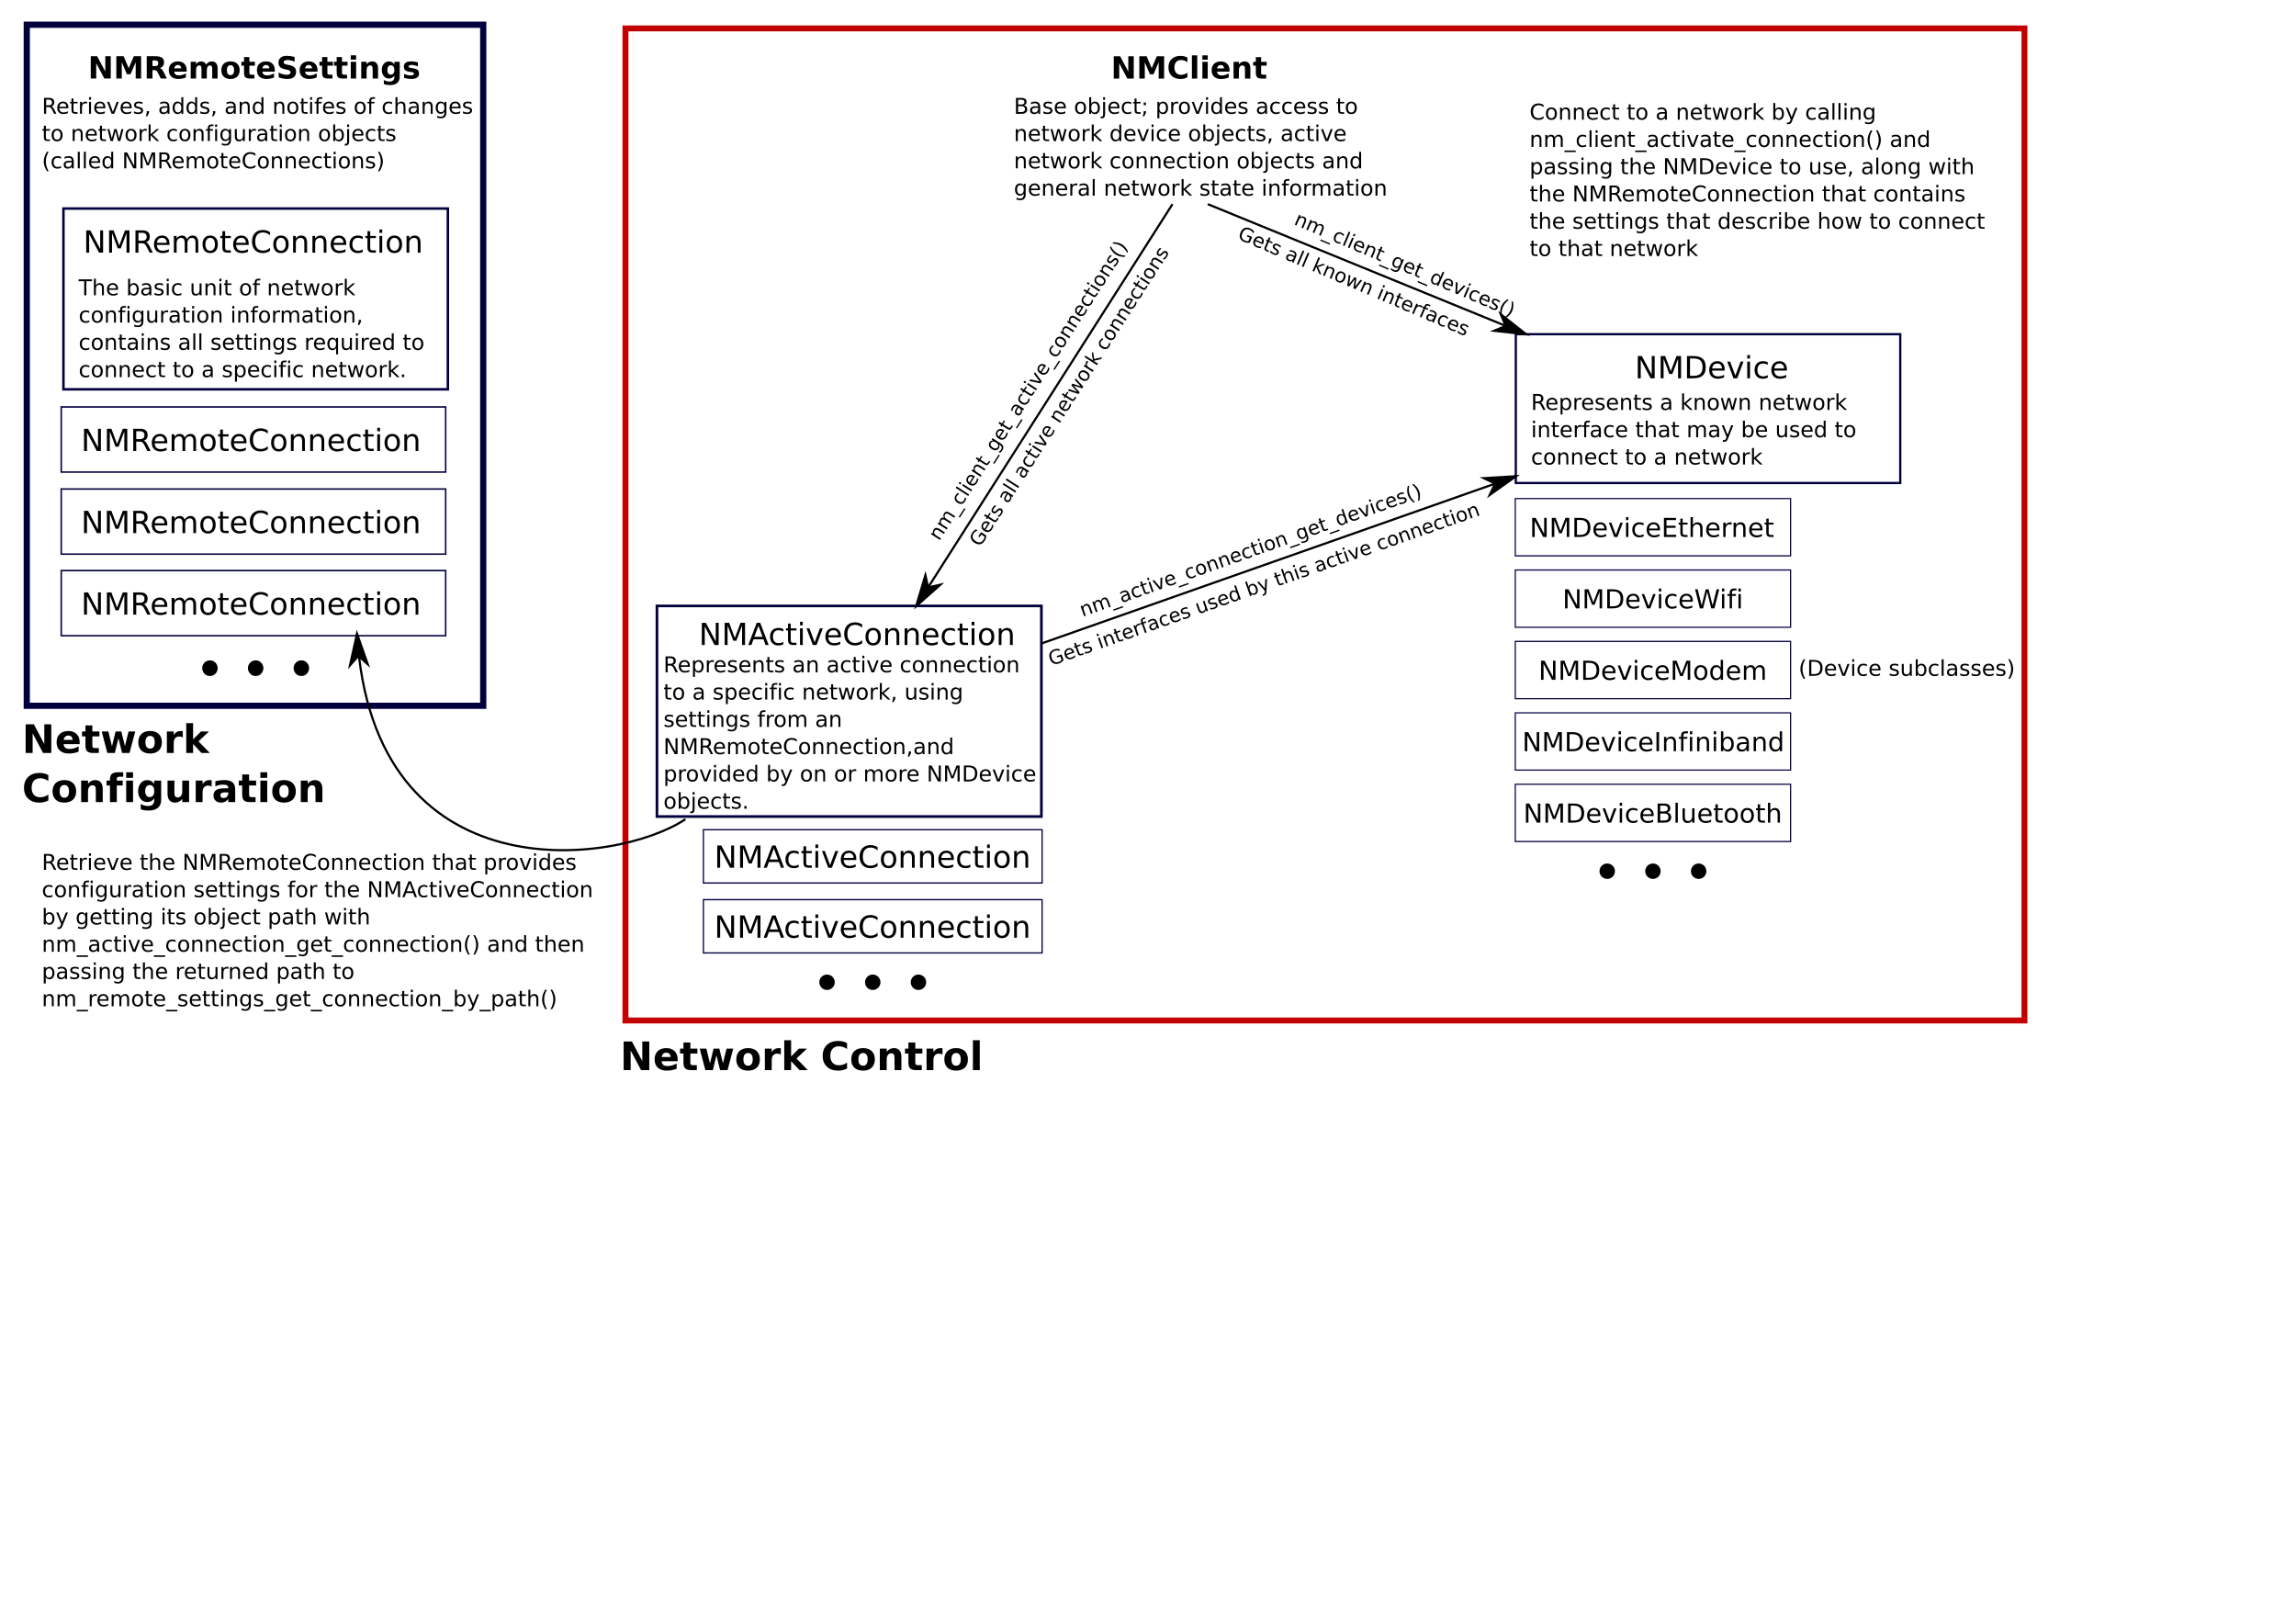
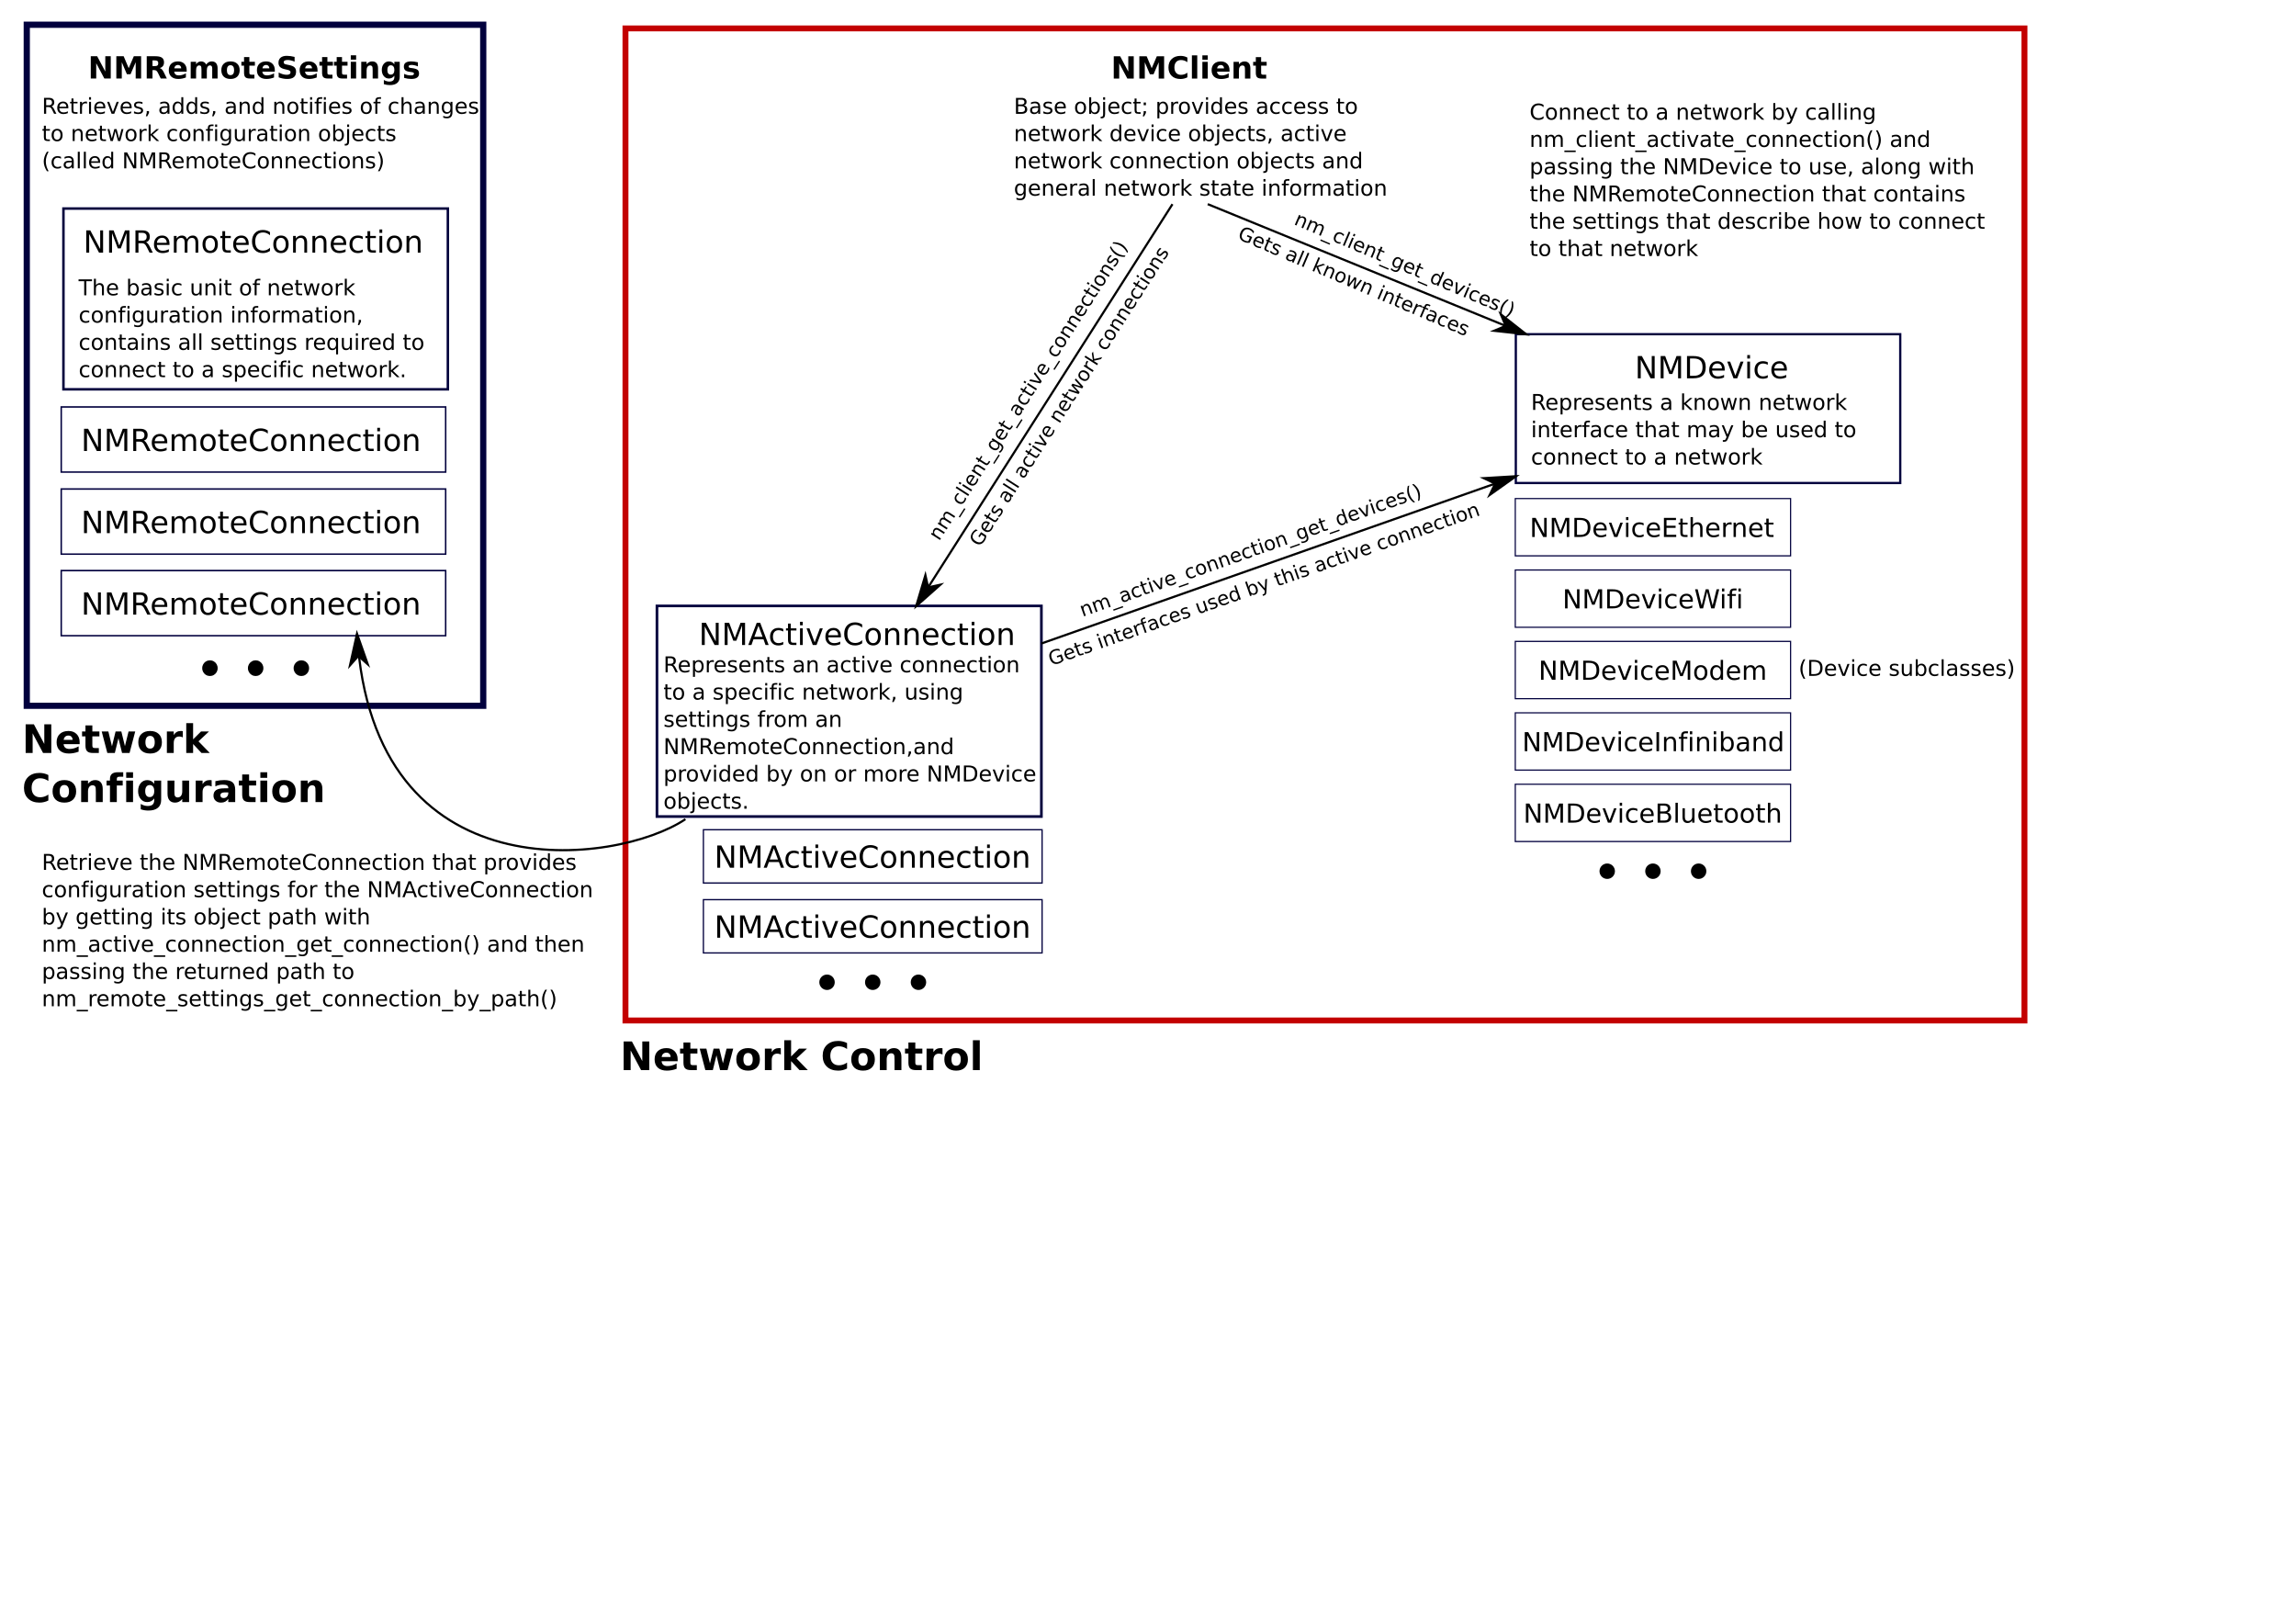
<svg xmlns="http://www.w3.org/2000/svg" width="1052.362" height="744.094" id="svg2" version="1.1">
  <defs id="defs4">
    <marker orient="auto" refY="0" refX="0" id="Arrow1Lend" style="overflow:visible">
      <path id="path4069" d="M 0,0 5,-5 -12.5,0 5,5 0,0 z" style="fill-rule:evenodd;stroke:#000000;stroke-width:1pt;marker-start:none" transform="matrix(-0.8,0,0,-0.8,-10,0)" />
    </marker>
    <marker orient="auto" refY="0" refX="0" id="Arrow1Lend-2" style="overflow:visible">
      <path id="path4069-0" d="M 0,0 5,-5 -12.5,0 5,5 0,0 z" style="fill-rule:evenodd;stroke:#000000;stroke-width:1pt;marker-start:none" transform="matrix(-0.8,0,0,-0.8,-10,0)" />
    </marker>
  </defs>
  <g id="layer1" transform="translate(0,-308.2677)">
    <text xml:space="preserve" style="font-size:10px;font-style:normal;font-variant:normal;font-weight:normal;font-stretch:normal;text-align:start;line-height:125%;letter-spacing:0px;word-spacing:0px;writing-mode:lr-tb;text-anchor:start;fill:#000000;fill-opacity:1;stroke:none;font-family:Bitstream Vera Sans;-inkscape-font-specification:Bitstream Vera Sans" x="283.853" y="97.768" id="text3783">
      <tspan id="tspan3787" x="283.853" y="97.768" />
    </text>
    <flowRoot xml:space="preserve" id="flowRoot3789" style="font-size:40px;font-style:normal;font-weight:normal;line-height:125%;letter-spacing:0px;word-spacing:0px;fill:#000000;fill-opacity:1;stroke:none;font-family:Bitstream Vera Sans">
      <flowRegion id="flowRegion3791">
        <rect id="rect3793" width="139.401" height="113.137" x="265.67" y="97.768" />
      </flowRegion>
      <flowPara id="flowPara3795" />
    </flowRoot>
    <flowRoot xml:space="preserve" id="flowRoot3797" style="font-size:10px;font-style:normal;font-variant:normal;font-weight:normal;font-stretch:normal;text-align:start;line-height:125%;letter-spacing:0px;word-spacing:0px;writing-mode:lr-tb;text-anchor:start;fill:#000000;fill-opacity:1;stroke:none;font-family:Bitstream Vera Sans;-inkscape-font-specification:Bitstream Vera Sans">
      <flowRegion id="flowRegion3799">
        <rect id="rect3801" width="208.091" height="133.34" x="273.751" y="121.002" style="font-size:10px;font-style:normal;font-variant:normal;font-weight:normal;font-stretch:normal;text-align:start;line-height:125%;writing-mode:lr-tb;text-anchor:start;font-family:Bitstream Vera Sans;-inkscape-font-specification:Bitstream Vera Sans" />
      </flowRegion>
      <flowPara id="flowPara3803" />
    </flowRoot>
    <flowRoot xml:space="preserve" id="flowRoot3825" style="font-size:40px;font-style:normal;font-weight:normal;line-height:125%;letter-spacing:0px;word-spacing:0px;fill:#000000;fill-opacity:1;stroke:none;font-family:Bitstream Vera Sans">
      <flowRegion id="flowRegion3827">
        <rect id="rect3829" width="175.767" height="41.416" x="28.284" y="88.677" />
      </flowRegion>
      <flowPara id="flowPara3831">Propr</flowPara>
    </flowRoot>
    <g id="g5635" transform="translate(-64.64976,3.050763)">
      <text id="text3755-0" y="341.215" x="573.861" style="font-size:14px;font-style:normal;font-variant:normal;font-weight:bold;font-stretch:normal;text-align:start;line-height:125%;letter-spacing:0px;word-spacing:0px;writing-mode:lr-tb;text-anchor:start;fill:#000000;fill-opacity:1;stroke:none;font-family:Bitstream Vera Sans;-inkscape-font-specification:Bitstream Vera Sans Bold" xml:space="preserve">
        <tspan style="font-size:14px;font-style:normal;font-variant:normal;font-weight:bold;font-stretch:normal;text-align:start;line-height:125%;writing-mode:lr-tb;text-anchor:start;font-family:Bitstream Vera Sans;-inkscape-font-specification:Bitstream Vera Sans Bold" y="341.215" x="573.861" id="tspan3757-1">NMClient</tspan>
      </text>
      <text id="text3833-6" y="357.377" x="529.333" style="font-size:10px;font-style:normal;font-variant:normal;font-weight:normal;font-stretch:normal;text-align:start;line-height:125%;letter-spacing:0px;word-spacing:0px;writing-mode:lr-tb;text-anchor:start;fill:#000000;fill-opacity:1;stroke:none;font-family:Bitstream Vera Sans;-inkscape-font-specification:Bitstream Vera Sans" xml:space="preserve">
        <tspan id="tspan3837-8" y="357.377" x="529.333">Base object; provides access to</tspan>
        <tspan id="tspan4548" y="369.877" x="529.333">network device objects, active</tspan>
        <tspan id="tspan4550" y="382.377" x="529.333">network connection objects and</tspan>
        <tspan id="tspan4552" y="394.877" x="529.333">general network state information</tspan>
      </text>
    </g>
    <text xml:space="preserve" style="font-size:10px;font-style:normal;font-variant:normal;font-weight:normal;font-stretch:normal;text-align:start;line-height:125%;letter-spacing:0px;word-spacing:0px;writing-mode:lr-tb;text-anchor:start;fill:#000000;fill-opacity:1;stroke:none;font-family:Bitstream Vera Sans;-inkscape-font-specification:Bitstream Vera Sans" x="104.079" y="372.53" id="text3833-6-7">
      <tspan x="104.079" y="372.53" id="tspan4552-6" />
    </text>
    <rect style="fill:none;stroke:#01003d;stroke-width:2.852;stroke-linecap:round;stroke-linejoin:miter;stroke-miterlimit:4;stroke-opacity:1;stroke-dasharray:none;stroke-dashoffset:10.5" id="rect2985" width="209.216" height="312.096" x="12.271" y="319.611" />
    <text xml:space="preserve" style="font-size:14px;font-style:normal;font-variant:normal;font-weight:bold;font-stretch:normal;text-align:start;line-height:125%;letter-spacing:0px;word-spacing:0px;writing-mode:lr-tb;text-anchor:start;fill:#000000;fill-opacity:1;stroke:none;font-family:Bitstream Vera Sans;-inkscape-font-specification:Bitstream Vera Sans Bold" x="40.323" y="344.245" id="text3755">
      <tspan id="tspan3757" x="40.323" y="344.245" style="font-size:14px;font-style:normal;font-variant:normal;font-weight:bold;font-stretch:normal;text-align:start;line-height:125%;writing-mode:lr-tb;text-anchor:start;font-family:Bitstream Vera Sans;-inkscape-font-specification:Bitstream Vera Sans Bold">NMRemoteSettings</tspan>
    </text>
    <text xml:space="preserve" style="font-size:10px;font-style:normal;font-variant:normal;font-weight:normal;font-stretch:normal;text-align:start;line-height:125%;letter-spacing:0px;word-spacing:0px;writing-mode:lr-tb;text-anchor:start;fill:#000000;fill-opacity:1;stroke:none;font-family:Bitstream Vera Sans;-inkscape-font-specification:Bitstream Vera Sans" x="19.193" y="360.408" id="text3833">
-       <tspan x="19.193" y="360.408" id="tspan3839">Retrieves, adds, and notifes of changes</tspan>
+       <tspan x="19.193" y="360.408" id="tspan3839">Retrieves, adds, and notifies of changes</tspan>
      <tspan x="19.193" y="372.908" id="tspan3837">to network configuration objects</tspan>
      <tspan x="19.193" y="385.408" id="tspan4682">(called NMRemoteConnections) </tspan>
    </text>
    <rect style="fill:none;stroke:#01003d;stroke-width:1.137;stroke-linecap:round;stroke-linejoin:miter;stroke-miterlimit:4;stroke-opacity:1;stroke-dasharray:none;stroke-dashoffset:10.5" id="rect2985-8" width="176.201" height="82.833" x="29.077" y="403.844" />
    <text xml:space="preserve" style="font-size:40px;font-style:normal;font-weight:normal;line-height:125%;letter-spacing:0px;word-spacing:0px;fill:#000000;fill-opacity:1;stroke:none;font-family:Bitstream Vera Sans" x="38.158" y="424.047" id="text3755-3">
      <tspan id="tspan3757-8" x="38.158" y="424.047" style="font-size:14px;font-style:normal;font-variant:normal;font-weight:normal;font-stretch:normal;text-align:start;line-height:125%;writing-mode:lr-tb;text-anchor:start;font-family:Bitstream Vera Sans;-inkscape-font-specification:Bitstream Vera Sans">NMRemoteConnection</tspan>
    </text>
    <text xml:space="preserve" style="font-size:10px;font-style:normal;font-variant:normal;font-weight:normal;font-stretch:normal;text-align:start;line-height:125%;letter-spacing:0px;word-spacing:0px;writing-mode:lr-tb;text-anchor:start;fill:#000000;fill-opacity:1;stroke:none;font-family:Bitstream Vera Sans;-inkscape-font-specification:Bitstream Vera Sans" x="36.031" y="443.6" id="text3833-0">
      <tspan x="36.031" y="443.6" id="tspan3837-7">The basic unit of network</tspan>
      <tspan x="36.031" y="456.1" id="tspan3873">configuration information,</tspan>
      <tspan x="36.031" y="468.6" id="tspan3875">contains all settings required to</tspan>
      <tspan x="36.031" y="481.1" id="tspan3877">connect to a specific network.</tspan>
    </text>
    <rect style="fill:none;stroke:#01003d;stroke-width:0.682;stroke-linecap:round;stroke-linejoin:miter;stroke-miterlimit:4;stroke-opacity:1;stroke-dasharray:none;stroke-dashoffset:10.5" id="rect2985-8-4" width="176.201" height="29.837" x="28.067" y="494.758" />
    <text xml:space="preserve" style="font-size:40px;font-style:normal;font-weight:normal;line-height:125%;letter-spacing:0px;word-spacing:0px;fill:#000000;fill-opacity:1;stroke:none;font-family:Bitstream Vera Sans" x="37.148" y="514.961" id="text3755-3-9">
      <tspan id="tspan3757-8-0" x="37.148" y="514.961" style="font-size:14px;font-style:normal;font-variant:normal;font-weight:normal;font-stretch:normal;text-align:start;line-height:125%;writing-mode:lr-tb;text-anchor:start;font-family:Bitstream Vera Sans;-inkscape-font-specification:Bitstream Vera Sans">NMRemoteConnection</tspan>
    </text>
    <rect style="fill:none;stroke:#01003d;stroke-width:0.682;stroke-linecap:round;stroke-linejoin:miter;stroke-miterlimit:4;stroke-opacity:1;stroke-dasharray:none;stroke-dashoffset:10.5" id="rect2985-8-4-6" width="176.201" height="29.837" x="28.067" y="532.367" />
    <text xml:space="preserve" style="font-size:40px;font-style:normal;font-weight:normal;line-height:125%;letter-spacing:0px;word-spacing:0px;fill:#000000;fill-opacity:1;stroke:none;font-family:Bitstream Vera Sans" x="37.148" y="552.57" id="text3755-3-9-3">
      <tspan id="tspan3757-8-0-8" x="37.148" y="552.57" style="font-size:14px;font-style:normal;font-variant:normal;font-weight:normal;font-stretch:normal;text-align:start;line-height:125%;writing-mode:lr-tb;text-anchor:start;font-family:Bitstream Vera Sans;-inkscape-font-specification:Bitstream Vera Sans">NMRemoteConnection</tspan>
    </text>
    <rect style="fill:none;stroke:#01003d;stroke-width:0.682;stroke-linecap:round;stroke-linejoin:miter;stroke-miterlimit:4;stroke-opacity:1;stroke-dasharray:none;stroke-dashoffset:10.5" id="rect2985-8-4-8" width="176.201" height="29.837" x="28.067" y="569.743" />
    <text xml:space="preserve" style="font-size:40px;font-style:normal;font-weight:normal;line-height:125%;letter-spacing:0px;word-spacing:0px;fill:#000000;fill-opacity:1;stroke:none;font-family:Bitstream Vera Sans" x="37.148" y="589.946" id="text3755-3-9-6">
      <tspan id="tspan3757-8-0-6" x="37.148" y="589.946" style="font-size:14px;font-style:normal;font-variant:normal;font-weight:normal;font-stretch:normal;text-align:start;line-height:125%;writing-mode:lr-tb;text-anchor:start;font-family:Bitstream Vera Sans;-inkscape-font-specification:Bitstream Vera Sans">NMRemoteConnection</tspan>
    </text>
    <g id="g5581">
      <path transform="translate(24,308.2778)" d="m 75.761,306.193 a 3.536,3.536 0 1 1 -7.071,0 3.536,3.536 0 1 1 7.071,0 z" id="path4776" style="fill:#000000;fill-opacity:1;stroke:#01003d;stroke-width:0;stroke-linecap:round;stroke-linejoin:miter;stroke-miterlimit:4;stroke-opacity:1;stroke-dasharray:none;stroke-dashoffset:10.5" />
      <path d="m 75.761,306.193 a 3.536,3.536 0 1 1 -7.071,0 3.536,3.536 0 1 1 7.071,0 z" id="path4776-1" style="fill:#000000;fill-opacity:1;stroke:#01003d;stroke-width:0;stroke-linecap:round;stroke-linejoin:miter;stroke-miterlimit:4;stroke-opacity:1;stroke-dasharray:none;stroke-dashoffset:10.5" transform="translate(44.95052,308.2778)" />
      <path d="m 75.761,306.193 a 3.536,3.536 0 1 1 -7.071,0 3.536,3.536 0 1 1 7.071,0 z" id="path4776-1-4" style="fill:#000000;fill-opacity:1;stroke:#01003d;stroke-width:0;stroke-linecap:round;stroke-linejoin:miter;stroke-miterlimit:4;stroke-opacity:1;stroke-dasharray:none;stroke-dashoffset:10.5" transform="translate(65.90103,308.2778)" />
    </g>
    <rect style="fill:none;stroke:#c30000;stroke-width:2.714;stroke-linecap:round;stroke-linejoin:miter;stroke-miterlimit:4;stroke-opacity:1;stroke-dasharray:none;stroke-dashoffset:10.5" id="rect2985-5" width="641.216" height="454.628" x="286.685" y="321.293" />
    <g id="g5644" transform="translate(348.5026,-5.050763)">
      <rect y="466.474" x="346.265" height="68.182" width="176.201" id="rect2985-8-9" style="fill:none;stroke:#01003d;stroke-width:1.031;stroke-linecap:round;stroke-linejoin:miter;stroke-miterlimit:4;stroke-opacity:1;stroke-dasharray:none;stroke-dashoffset:10.5" />
      <text id="text3755-3-5" y="486.677" x="400.803" style="font-size:40px;font-style:normal;font-weight:normal;line-height:125%;letter-spacing:0px;word-spacing:0px;fill:#000000;fill-opacity:1;stroke:none;font-family:Bitstream Vera Sans" xml:space="preserve">
        <tspan style="font-size:14px;font-style:normal;font-variant:normal;font-weight:normal;font-stretch:normal;text-align:start;line-height:125%;writing-mode:lr-tb;text-anchor:start;font-family:Bitstream Vera Sans;-inkscape-font-specification:Bitstream Vera Sans" y="486.677" x="400.803" id="tspan3757-8-00">NMDevice</tspan>
      </text>
      <text id="text3833-0-5" y="501.179" x="353.218" style="font-size:10px;font-style:normal;font-variant:normal;font-weight:normal;font-stretch:normal;text-align:start;line-height:125%;letter-spacing:0px;word-spacing:0px;writing-mode:lr-tb;text-anchor:start;fill:#000000;fill-opacity:1;stroke:none;font-family:Bitstream Vera Sans;-inkscape-font-specification:Bitstream Vera Sans" xml:space="preserve">
        <tspan id="tspan3877-3" y="501.179" x="353.218">Represents a known network</tspan>
        <tspan id="tspan5003" y="513.679" x="353.218">interface that may be used to</tspan>
        <tspan id="tspan5005" y="526.179" x="353.218">connect to a network</tspan>
      </text>
    </g>
    <text xml:space="preserve" style="font-size:9px;font-style:normal;font-variant:normal;font-weight:normal;font-stretch:normal;text-align:start;line-height:125%;letter-spacing:0px;word-spacing:0px;writing-mode:lr-tb;text-anchor:start;fill:#000000;fill-opacity:1;stroke:none;font-family:Bitstream Vera Sans;-inkscape-font-specification:Bitstream Vera Sans" x="706.539" y="144.964" id="text5191" transform="matrix(0.9195528,0.3929665,-0.3929665,0.9195528,0,0)">
      <tspan id="tspan5193" x="706.539" y="144.964">nm_client_get_devices()</tspan>
    </text>
    <g id="g5623" transform="translate(-419.9159,137.9442)">
      <rect y="447.991" x="721.032" height="96.526" width="176.201" id="rect2985-8-9-7" style="fill:none;stroke:#01003d;stroke-width:1.227;stroke-linecap:round;stroke-linejoin:miter;stroke-miterlimit:4;stroke-opacity:1;stroke-dasharray:none;stroke-dashoffset:10.5" />
      <text id="text3755-3-5-9" y="465.921" x="740.214" style="font-size:40px;font-style:normal;font-weight:normal;line-height:125%;letter-spacing:0px;word-spacing:0px;fill:#000000;fill-opacity:1;stroke:none;font-family:Bitstream Vera Sans" xml:space="preserve">
        <tspan style="font-size:14px;font-style:normal;font-variant:normal;font-weight:normal;font-stretch:normal;text-align:start;line-height:125%;writing-mode:lr-tb;text-anchor:start;font-family:Bitstream Vera Sans;-inkscape-font-specification:Bitstream Vera Sans" y="465.921" x="740.214" id="tspan3757-8-00-9">NMActiveConnection</tspan>
      </text>
      <text id="text3833-0-5-2" y="478.423" x="723.985" style="font-size:10px;font-style:normal;font-variant:normal;font-weight:normal;font-stretch:normal;text-align:start;line-height:125%;letter-spacing:0px;word-spacing:0px;writing-mode:lr-tb;text-anchor:start;fill:#000000;fill-opacity:1;stroke:none;font-family:Bitstream Vera Sans;-inkscape-font-specification:Bitstream Vera Sans" xml:space="preserve">
        <tspan id="tspan5005-7" y="478.423" x="723.985">Represents an active connection</tspan>
        <tspan id="tspan5236" y="490.923" x="723.985">to a specific network, using</tspan>
        <tspan id="tspan5238" y="503.423" x="723.985">settings from an</tspan>
        <tspan id="tspan5240" y="515.923" x="723.985">NMRemoteConnection,and</tspan>
        <tspan id="tspan5449" y="528.423" x="723.985">provided by on or more NMDevice</tspan>
        <tspan id="tspan5451" y="540.923" x="723.985">objects.</tspan>
      </text>
    </g>
    <text xml:space="preserve" style="font-size:9px;font-style:normal;font-variant:normal;font-weight:normal;font-stretch:normal;text-align:start;line-height:125%;letter-spacing:0px;word-spacing:0px;writing-mode:lr-tb;text-anchor:start;fill:#000000;fill-opacity:1;stroke:none;font-family:Bitstream Vera Sans;-inkscape-font-specification:Bitstream Vera Sans" x="270.798" y="722.538" id="text5191-5" transform="matrix(0.9428103,-0.3333297,0.3333297,0.9428103,0,0)">
      <tspan id="tspan5193-8" x="270.798" y="722.538">nm_active_connection_get_devices()</tspan>
    </text>
    <g id="g6720" transform="translate(-23.21317,-3.436559)">
      <g transform="translate(320.198,-24.89035)" id="g5561">
        <rect style="fill:none;stroke:#01003d;stroke-width:0.541;stroke-linecap:round;stroke-linejoin:miter;stroke-miterlimit:4;stroke-opacity:1;stroke-dasharray:none;stroke-dashoffset:10.5" id="rect2985-8-9-3-4" width="126.183" height="26.246" x="397.538" y="597.803" />
        <text xml:space="preserve" style="font-size:12px;font-style:normal;font-variant:normal;font-weight:normal;font-stretch:normal;text-align:start;line-height:125%;letter-spacing:0px;word-spacing:0px;writing-mode:lr-tb;text-anchor:start;fill:#000000;fill-opacity:1;stroke:none;font-family:Bitstream Vera Sans;-inkscape-font-specification:Bitstream Vera Sans" x="419.175" y="615.399" id="text3755-3-5-1-8">
          <tspan id="tspan3757-8-00-3-7" x="419.175" y="615.399" style="font-size:12px;font-style:normal;font-variant:normal;font-weight:normal;font-stretch:normal;text-align:start;line-height:125%;writing-mode:lr-tb;text-anchor:start;font-family:Bitstream Vera Sans;-inkscape-font-specification:Bitstream Vera Sans">NMDeviceWifi</tspan>
        </text>
      </g>
      <g transform="translate(175.7462,-53.78074)" id="g5566">
        <rect style="fill:none;stroke:#01003d;stroke-width:0.541;stroke-linecap:round;stroke-linejoin:miter;stroke-miterlimit:4;stroke-opacity:1;stroke-dasharray:none;stroke-dashoffset:10.5" id="rect2985-8-9-3-5" width="126.183" height="26.246" x="541.99" y="659.422" />
        <text xml:space="preserve" style="font-size:12px;font-style:normal;font-variant:normal;font-weight:normal;font-stretch:normal;text-align:start;line-height:125%;letter-spacing:0px;word-spacing:0px;writing-mode:lr-tb;text-anchor:start;fill:#000000;fill-opacity:1;stroke:none;font-family:Bitstream Vera Sans;-inkscape-font-specification:Bitstream Vera Sans" x="552.622" y="677.018" id="text3755-3-5-1-9">
          <tspan x="552.622" y="677.018" style="font-size:12px;font-style:normal;font-variant:normal;font-weight:normal;font-stretch:normal;text-align:start;line-height:125%;writing-mode:lr-tb;text-anchor:start;font-family:Bitstream Vera Sans;-inkscape-font-specification:Bitstream Vera Sans" id="tspan5526">NMDeviceModem</tspan>
        </text>
      </g>
      <g transform="translate(390.9087,-24.08228)" id="g5571">
        <rect style="fill:none;stroke:#01003d;stroke-width:0.541;stroke-linecap:round;stroke-linejoin:miter;stroke-miterlimit:4;stroke-opacity:1;stroke-dasharray:none;stroke-dashoffset:10.5" id="rect2985-8-9-3-2" width="126.183" height="26.246" x="326.827" y="662.453" />
        <text xml:space="preserve" style="font-size:12px;font-style:normal;font-variant:normal;font-weight:normal;font-stretch:normal;text-align:start;line-height:125%;letter-spacing:0px;word-spacing:0px;writing-mode:lr-tb;text-anchor:start;fill:#000000;fill-opacity:1;stroke:none;font-family:Bitstream Vera Sans;-inkscape-font-specification:Bitstream Vera Sans" x="330" y="680.049" id="text3755-3-5-1-7">
          <tspan id="tspan3757-8-00-3-1" x="330" y="680.049" style="font-size:12px;font-style:normal;font-variant:normal;font-weight:normal;font-stretch:normal;text-align:start;line-height:125%;writing-mode:lr-tb;text-anchor:start;font-family:Bitstream Vera Sans;-inkscape-font-specification:Bitstream Vera Sans">NMDeviceInfiniband</tspan>
        </text>
      </g>
      <g transform="translate(278.7818,-37.82033)" id="g5576">
        <rect style="fill:none;stroke:#01003d;stroke-width:0.541;stroke-linecap:round;stroke-linejoin:miter;stroke-miterlimit:4;stroke-opacity:1;stroke-dasharray:none;stroke-dashoffset:10.5" id="rect2985-8-9-3-7" width="126.183" height="26.246" x="438.954" y="708.919" />
        <text xml:space="preserve" style="font-size:12px;font-style:normal;font-variant:normal;font-weight:normal;font-stretch:normal;text-align:start;line-height:125%;letter-spacing:0px;word-spacing:0px;writing-mode:lr-tb;text-anchor:start;fill:#000000;fill-opacity:1;stroke:none;font-family:Bitstream Vera Sans;-inkscape-font-specification:Bitstream Vera Sans" x="442.652" y="726.516" id="text3755-3-5-1-0">
          <tspan x="442.652" y="726.516" style="font-size:12px;font-style:normal;font-variant:normal;font-weight:normal;font-stretch:normal;text-align:start;line-height:125%;writing-mode:lr-tb;text-anchor:start;font-family:Bitstream Vera Sans;-inkscape-font-specification:Bitstream Vera Sans" id="tspan5552">NMDeviceBluetooth</tspan>
        </text>
      </g>
      <g id="g5581-7" transform="translate(663.6512,96.47973)">
        <path style="fill:#000000;fill-opacity:1;stroke:#01003d;stroke-width:0;stroke-linecap:round;stroke-linejoin:miter;stroke-miterlimit:4;stroke-opacity:1;stroke-dasharray:none;stroke-dashoffset:10.5" id="path4776-10" d="m 75.761,306.193 c 0,1.953 -1.583,3.536 -3.536,3.536 -1.953,0 -3.536,-1.583 -3.536,-3.536 0,-1.953 1.583,-3.536 3.536,-3.536 1.953,0 3.536,1.583 3.536,3.536 z" transform="translate(24,308.2778)" />
        <path transform="translate(44.95052,308.2778)" style="fill:#000000;fill-opacity:1;stroke:#01003d;stroke-width:0;stroke-linecap:round;stroke-linejoin:miter;stroke-miterlimit:4;stroke-opacity:1;stroke-dasharray:none;stroke-dashoffset:10.5" id="path4776-1-0" d="m 75.761,306.193 c 0,1.953 -1.583,3.536 -3.536,3.536 -1.953,0 -3.536,-1.583 -3.536,-3.536 0,-1.953 1.583,-3.536 3.536,-3.536 1.953,0 3.536,1.583 3.536,3.536 z" />
        <path transform="translate(65.90103,308.2778)" style="fill:#000000;fill-opacity:1;stroke:#01003d;stroke-width:0;stroke-linecap:round;stroke-linejoin:miter;stroke-miterlimit:4;stroke-opacity:1;stroke-dasharray:none;stroke-dashoffset:10.5" id="path4776-1-4-7" d="m 75.761,306.193 c 0,1.953 -1.583,3.536 -3.536,3.536 -1.953,0 -3.536,-1.583 -3.536,-3.536 0,-1.953 1.583,-3.536 3.536,-3.536 1.953,0 3.536,1.583 3.536,3.536 z" />
      </g>
      <g transform="translate(371.7158,-10.14213)" id="g5556">
        <rect style="fill:none;stroke:#01003d;stroke-width:0.541;stroke-linecap:round;stroke-linejoin:miter;stroke-miterlimit:4;stroke-opacity:1;stroke-dasharray:none;stroke-dashoffset:10.5" id="rect2985-8-9-3" width="126.183" height="26.246" x="346.02" y="550.326" />
        <text xml:space="preserve" style="font-size:12px;font-style:normal;font-variant:normal;font-weight:normal;font-stretch:normal;text-align:start;line-height:125%;letter-spacing:0px;word-spacing:0px;writing-mode:lr-tb;text-anchor:start;fill:#000000;fill-opacity:1;stroke:none;font-family:Bitstream Vera Sans;-inkscape-font-specification:Bitstream Vera Sans" x="352.607" y="567.922" id="text3755-3-5-1">
          <tspan id="tspan3757-8-00-3" x="352.607" y="567.922" style="font-size:12px;font-style:normal;font-variant:normal;font-weight:normal;font-stretch:normal;text-align:start;line-height:125%;writing-mode:lr-tb;text-anchor:start;font-family:Bitstream Vera Sans;-inkscape-font-specification:Bitstream Vera Sans">NMDeviceEthernet</tspan>
        </text>
      </g>
    </g>
    <path style="fill:none;stroke:#000000;stroke-width:1px;stroke-linecap:butt;stroke-linejoin:miter;stroke-opacity:1;marker-end:url(#Arrow1Lend)" d="M 553.564,93.556 699.431,153.155" id="path6047" transform="translate(0,308.2677)" />
    <path style="fill:none;stroke:#000000;stroke-width:1px;stroke-linecap:butt;stroke-linejoin:miter;stroke-opacity:1;marker-end:url(#Arrow1Lend)" d="M 477.317,294.893 694.768,218.284" id="path6231" transform="translate(0,308.2677)" />
    <path style="fill:none;stroke:#000000;stroke-width:1px;stroke-linecap:butt;stroke-linejoin:miter;stroke-opacity:1;marker-end:url(#Arrow1Lend)" d="M 537.401,93.556 419.994,277.667" id="path6415" transform="translate(0,308.2677)" />
    <text xml:space="preserve" style="font-size:9px;font-style:normal;font-variant:normal;font-weight:normal;font-stretch:normal;text-align:start;line-height:125%;letter-spacing:0px;word-spacing:0px;writing-mode:lr-tb;text-anchor:start;fill:#000000;fill-opacity:1;stroke:none;font-family:Bitstream Vera Sans;-inkscape-font-specification:Bitstream Vera Sans" x="-235.89" y="662.715" id="text5191-5-1" transform="matrix(0.5399859,-0.841674,0.841674,0.5399859,0,0)">
      <tspan id="tspan5193-8-5" x="-235.89" y="662.715">nm_client_get_active_connections()</tspan>
    </text>
    <text xml:space="preserve" style="font-size:10px;font-style:normal;font-variant:normal;font-weight:normal;font-stretch:normal;text-align:start;line-height:125%;letter-spacing:0px;word-spacing:0px;writing-mode:lr-tb;text-anchor:start;fill:#000000;fill-opacity:1;stroke:none;font-family:Bitstream Vera Sans;-inkscape-font-specification:Bitstream Vera Sans" x="824.345" y="617.997" id="text6932">
      <tspan id="tspan6934" x="824.345" y="617.997">(Device subclasses)</tspan>
    </text>
    <text xml:space="preserve" style="font-size:9px;font-style:normal;font-variant:normal;font-weight:normal;font-stretch:normal;text-align:start;line-height:125%;letter-spacing:0px;word-spacing:0px;writing-mode:lr-tb;text-anchor:start;fill:#000000;fill-opacity:1;stroke:none;font-family:Bitstream Vera Sans;-inkscape-font-specification:Bitstream Vera Sans" x="685.342" y="161.221" id="text5191-9" transform="matrix(0.9195528,0.3929665,-0.3929665,0.9195528,0,0)">
      <tspan id="tspan5193-1" x="685.342" y="161.221">Gets all known interfaces</tspan>
    </text>
    <text xml:space="preserve" style="font-size:9px;font-style:normal;font-variant:normal;font-weight:normal;font-stretch:normal;text-align:start;line-height:125%;letter-spacing:0px;word-spacing:0px;writing-mode:lr-tb;text-anchor:start;fill:#000000;fill-opacity:1;stroke:none;font-family:Bitstream Vera Sans;-inkscape-font-specification:Bitstream Vera Sans" x="251.42" y="738.398" id="text5191-5-5" transform="matrix(0.9435453,-0.3312434,0.3312434,0.9435453,0,0)">
      <tspan id="tspan5193-8-1" x="251.42" y="738.398">Gets interfaces used by this active connection</tspan>
    </text>
    <text xml:space="preserve" style="font-size:9px;font-style:normal;font-variant:normal;font-weight:normal;font-stretch:normal;text-align:start;line-height:125%;letter-spacing:0px;word-spacing:0px;writing-mode:lr-tb;text-anchor:start;fill:#000000;fill-opacity:1;stroke:none;font-family:Bitstream Vera Sans;-inkscape-font-specification:Bitstream Vera Sans" x="-227.909" y="680.093" id="text5191-5-1-7" transform="matrix(0.5402578,-0.8414996,0.8414996,0.5402578,0,0)">
      <tspan id="tspan5193-8-5-2" x="-227.909" y="680.093">Gets all active network connections</tspan>
    </text>
    <path style="fill:none;stroke:#000000;stroke-width:1px;stroke-linecap:butt;stroke-linejoin:miter;stroke-opacity:1;marker-end:url(#Arrow1Lend-2)" d="M 314.157,683.677 C 282.945,704.655 170.86,719.389 163.645,598.824" id="path7053" />
    <text xml:space="preserve" style="font-size:10px;font-style:normal;font-variant:normal;font-weight:normal;font-stretch:normal;text-align:start;line-height:125%;letter-spacing:0px;word-spacing:0px;writing-mode:lr-tb;text-anchor:start;fill:#000000;fill-opacity:1;stroke:none;font-family:Bitstream Vera Sans;-inkscape-font-specification:Bitstream Vera Sans" x="19.152" y="706.91" id="text7239">
      <tspan id="tspan7241" x="19.152" y="706.91">Retrieve the NMRemoteConnection that provides</tspan>
      <tspan x="19.152" y="719.41" id="tspan7243">configuration settings for the NMActiveConnection</tspan>
      <tspan x="19.152" y="731.91" id="tspan7245">by getting its object path with</tspan>
      <tspan x="19.152" y="744.41" id="tspan7247">nm_active_connection_get_connection() and then</tspan>
      <tspan x="19.152" y="756.91" id="tspan7249">passing the returned path to</tspan>
      <tspan x="19.152" y="769.41" id="tspan7251">nm_remote_settings_get_connection_by_path()</tspan>
    </text>
    <text xml:space="preserve" style="font-size:18px;font-style:normal;font-variant:normal;font-weight:bold;font-stretch:normal;text-align:start;line-height:125%;letter-spacing:0px;word-spacing:0px;writing-mode:lr-tb;text-anchor:start;fill:#000000;fill-opacity:1;stroke:none;font-family:Bitstream Vera Sans;-inkscape-font-specification:Bitstream Vera Sans Bold" x="10.102" y="653.332" id="text7253">
      <tspan id="tspan7255" x="10.102" y="653.332">Network</tspan>
      <tspan x="10.102" y="675.832" id="tspan7278">Configuration</tspan>
    </text>
    <text xml:space="preserve" style="font-size:18px;font-style:normal;font-variant:normal;font-weight:bold;font-stretch:normal;text-align:start;line-height:125%;letter-spacing:0px;word-spacing:0px;writing-mode:lr-tb;text-anchor:start;fill:#000000;fill-opacity:1;stroke:none;font-family:Bitstream Vera Sans;-inkscape-font-specification:Bitstream Vera Sans Bold" x="284.19" y="798.659" id="text7253-4">
      <tspan id="tspan7255-8" x="284.19" y="798.659">Network Control</tspan>
    </text>
    <text xml:space="preserve" style="font-size:10px;font-style:normal;font-variant:normal;font-weight:normal;font-stretch:normal;text-align:start;line-height:125%;letter-spacing:0px;word-spacing:0px;writing-mode:lr-tb;text-anchor:start;fill:#000000;fill-opacity:1;stroke:none;font-family:Bitstream Vera Sans;-inkscape-font-specification:Bitstream Vera Sans" x="701.043" y="363.092" id="text7239-7">
      <tspan x="701.043" y="363.092" id="tspan7251-6">Connect to a network by calling</tspan>
      <tspan x="701.043" y="375.592" id="tspan7336">nm_client_activate_connection() and</tspan>
      <tspan x="701.043" y="388.092" id="tspan7338">passing the NMDevice to use, along with</tspan>
      <tspan x="701.043" y="400.592" id="tspan7342">the NMRemoteConnection that contains</tspan>
      <tspan x="701.043" y="413.092" id="tspan7346">the settings that describe how to connect</tspan>
      <tspan x="701.043" y="425.592" id="tspan7350">to that network</tspan>
    </text>
    <g id="g5623-9" transform="translate(-369.7159,253.626)">
      <g id="g7418" transform="translate(-28.9158,-13.11168)">
        <rect style="fill:none;stroke:#01003d;stroke-width:0.579;stroke-linecap:round;stroke-linejoin:miter;stroke-miterlimit:4;stroke-opacity:1;stroke-dasharray:none;stroke-dashoffset:10.5" id="rect2985-8-9-7-5" width="155.24" height="24.409" x="721.032" y="447.991" />
        <text xml:space="preserve" style="font-size:40px;font-style:normal;font-weight:normal;line-height:125%;letter-spacing:0px;word-spacing:0px;fill:#000000;fill-opacity:1;stroke:none;font-family:Bitstream Vera Sans" x="725.996" y="465.414" id="text3755-3-5-9-3">
          <tspan id="tspan3757-8-00-9-0" x="725.996" y="465.414" style="font-size:14px;font-style:normal;font-variant:normal;font-weight:normal;font-stretch:normal;text-align:start;line-height:125%;writing-mode:lr-tb;text-anchor:start;font-family:Bitstream Vera Sans;-inkscape-font-specification:Bitstream Vera Sans">NMActiveConnection</tspan>
        </text>
      </g>
      <g transform="translate(-28.9158,18.94705)" id="g7418-5">
        <rect style="fill:none;stroke:#01003d;stroke-width:0.579;stroke-linecap:round;stroke-linejoin:miter;stroke-miterlimit:4;stroke-opacity:1;stroke-dasharray:none;stroke-dashoffset:10.5" id="rect2985-8-9-7-5-7" width="155.24" height="24.409" x="721.032" y="447.991" />
        <text xml:space="preserve" style="font-size:40px;font-style:normal;font-weight:normal;line-height:125%;letter-spacing:0px;word-spacing:0px;fill:#000000;fill-opacity:1;stroke:none;font-family:Bitstream Vera Sans" x="725.996" y="465.414" id="text3755-3-5-9-3-7">
          <tspan id="tspan3757-8-00-9-0-0" x="725.996" y="465.414" style="font-size:14px;font-style:normal;font-variant:normal;font-weight:normal;font-stretch:normal;text-align:start;line-height:125%;writing-mode:lr-tb;text-anchor:start;font-family:Bitstream Vera Sans;-inkscape-font-specification:Bitstream Vera Sans">NMActiveConnection</tspan>
        </text>
      </g>
    </g>
    <g transform="translate(282.844,143.9366)" id="g5581-6">
      <path transform="translate(24,308.2778)" d="m 75.761,306.193 c 0,1.953 -1.583,3.536 -3.536,3.536 -1.953,0 -3.536,-1.583 -3.536,-3.536 0,-1.953 1.583,-3.536 3.536,-3.536 1.953,0 3.536,1.583 3.536,3.536 z" id="path4776-6" style="fill:#000000;fill-opacity:1;stroke:#01003d;stroke-width:0;stroke-linecap:round;stroke-linejoin:miter;stroke-miterlimit:4;stroke-opacity:1;stroke-dasharray:none;stroke-dashoffset:10.5" />
      <path d="m 75.761,306.193 c 0,1.953 -1.583,3.536 -3.536,3.536 -1.953,0 -3.536,-1.583 -3.536,-3.536 0,-1.953 1.583,-3.536 3.536,-3.536 1.953,0 3.536,1.583 3.536,3.536 z" id="path4776-1-2" style="fill:#000000;fill-opacity:1;stroke:#01003d;stroke-width:0;stroke-linecap:round;stroke-linejoin:miter;stroke-miterlimit:4;stroke-opacity:1;stroke-dasharray:none;stroke-dashoffset:10.5" transform="translate(44.95052,308.2778)" />
      <path d="m 75.761,306.193 c 0,1.953 -1.583,3.536 -3.536,3.536 -1.953,0 -3.536,-1.583 -3.536,-3.536 0,-1.953 1.583,-3.536 3.536,-3.536 1.953,0 3.536,1.583 3.536,3.536 z" id="path4776-1-4-6" style="fill:#000000;fill-opacity:1;stroke:#01003d;stroke-width:0;stroke-linecap:round;stroke-linejoin:miter;stroke-miterlimit:4;stroke-opacity:1;stroke-dasharray:none;stroke-dashoffset:10.5" transform="translate(65.90103,308.2778)" />
    </g>
  </g>
</svg>
